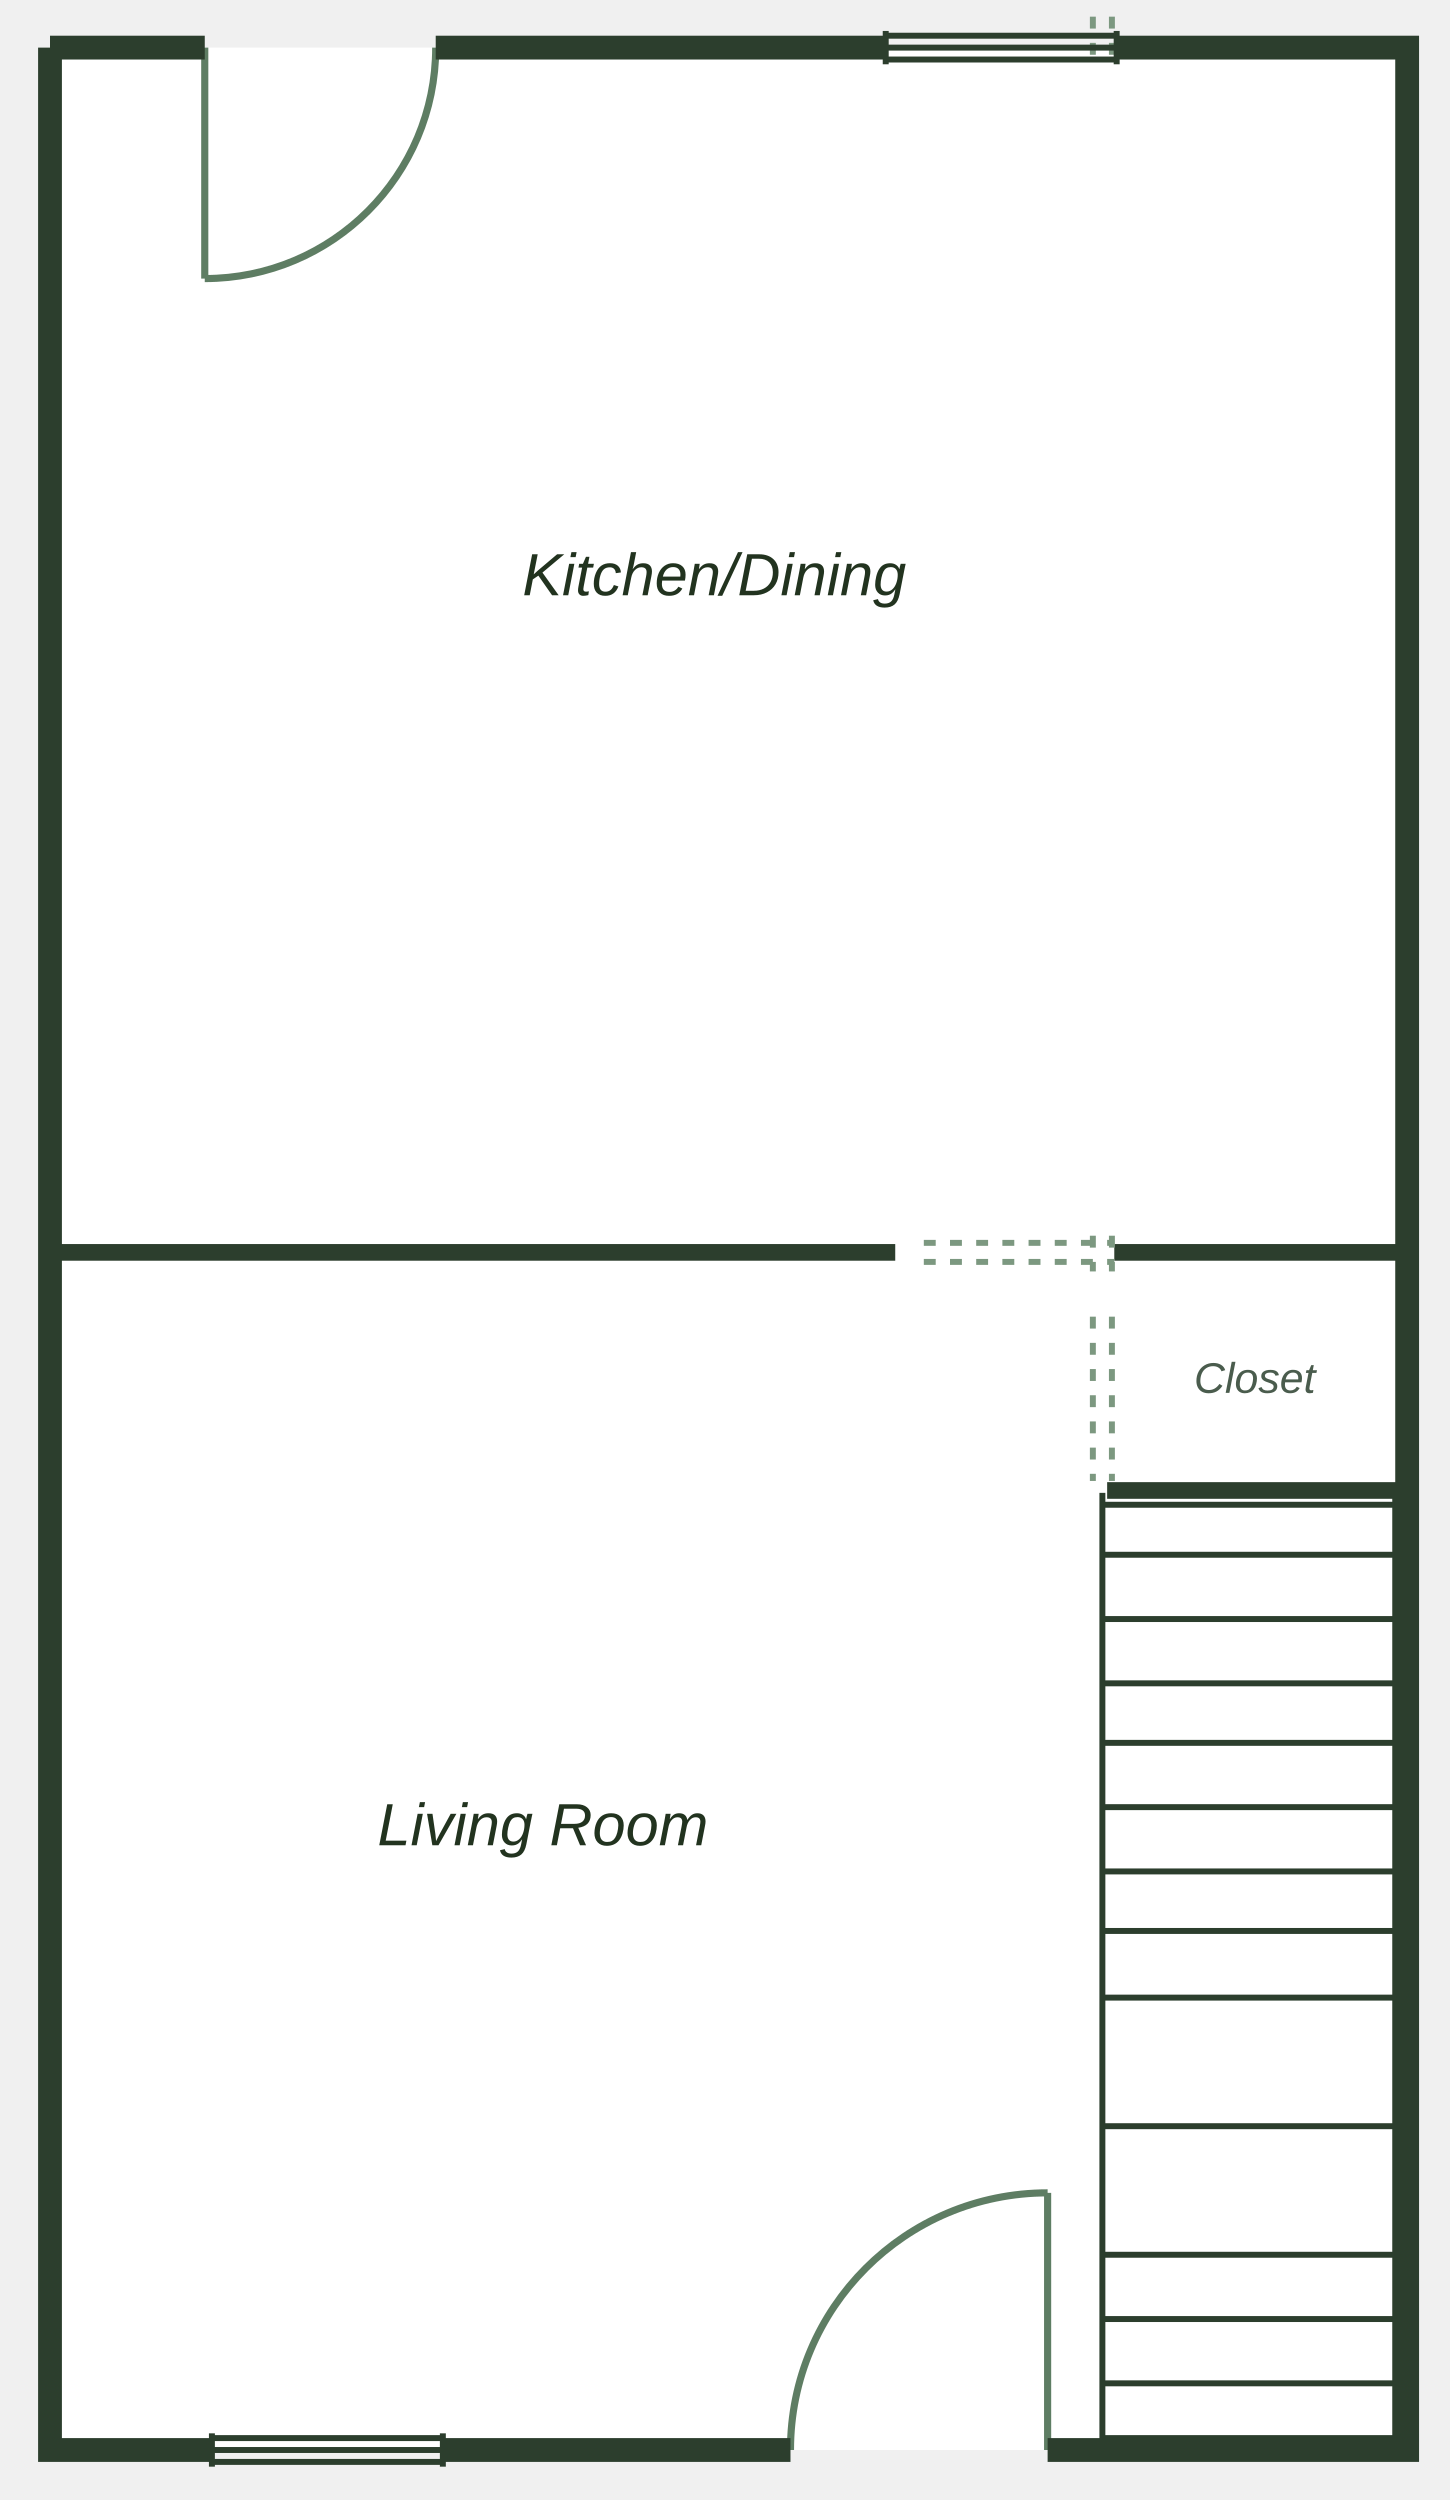
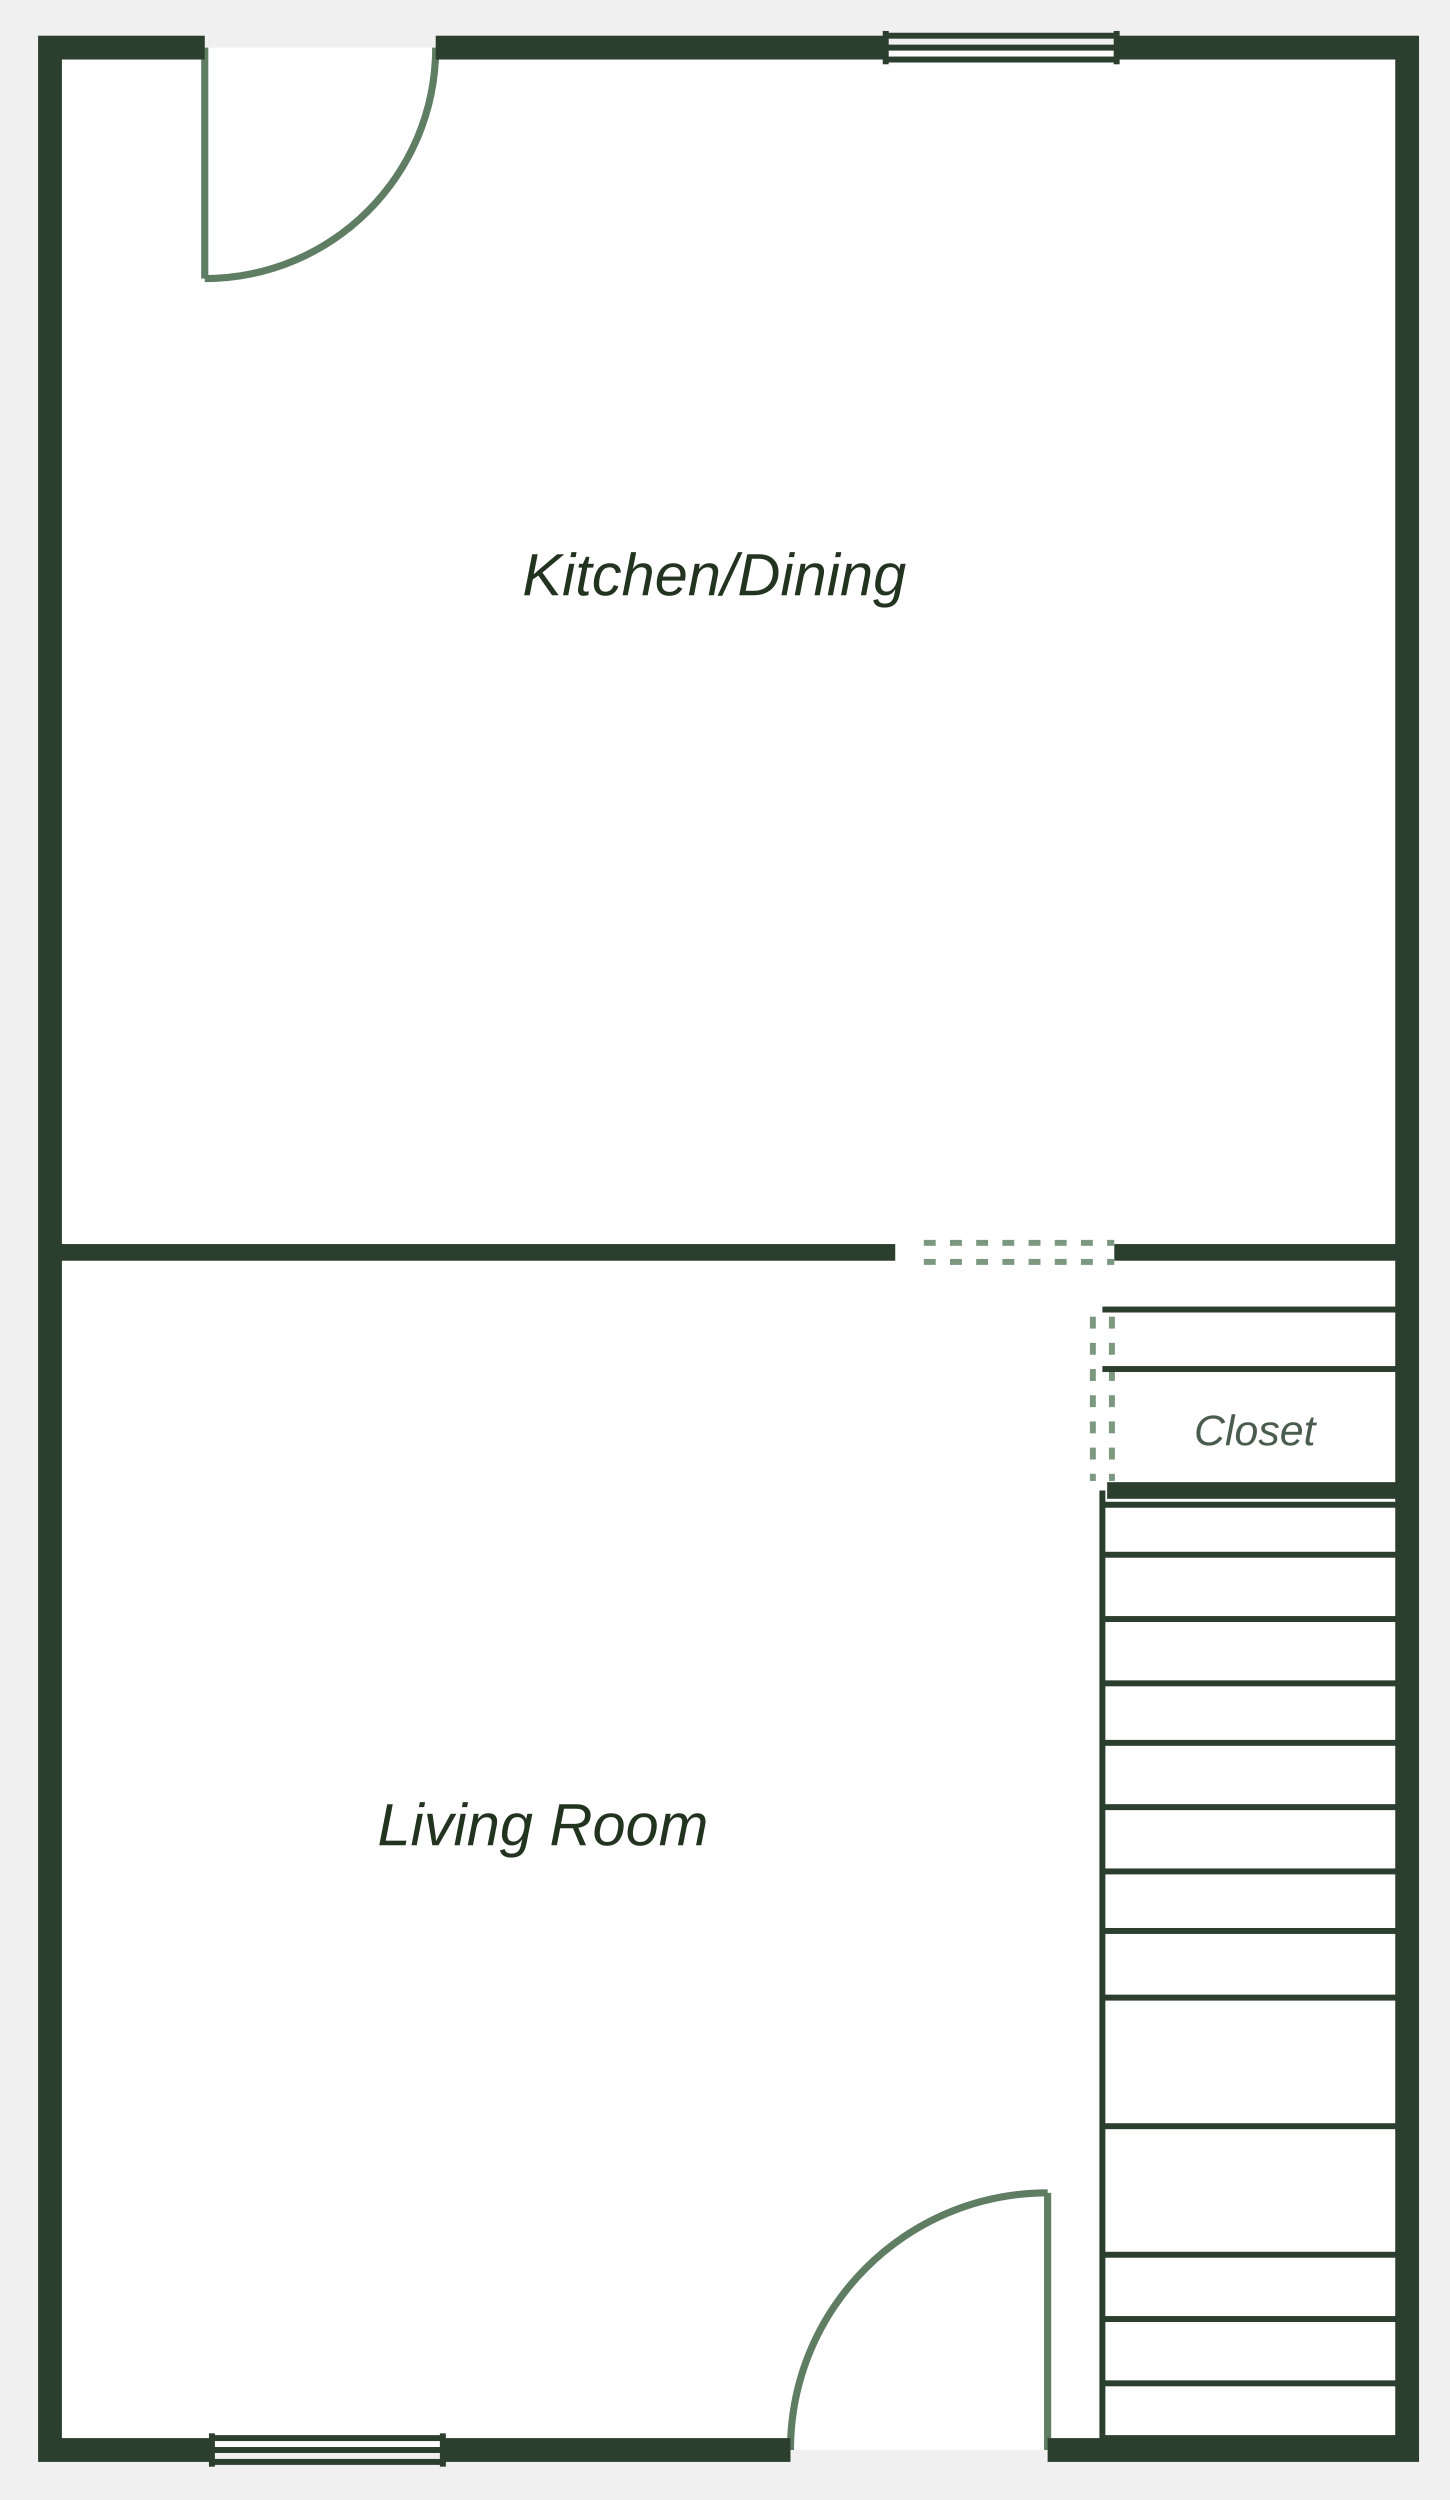
<svg xmlns="http://www.w3.org/2000/svg" width="609" height="1050" viewBox="0 0 609 1050" preserveAspectRatio="xMidYMid meet" role="img" aria-label="Calvertowne Townhouses main level floor plan">
  <defs>
    <style>
    .fp{fill:#FFFFFF}
    .w{fill:none;stroke:#2C3E2D;stroke-width:7;stroke-linecap:butt}
    .wo{fill:none;stroke:#2C3E2D;stroke-width:10;stroke-linecap:butt}
    .d{fill:none;stroke:#7C9880;stroke-width:2.5;stroke-dasharray:5 6}
    .arc{fill:none;stroke:#5E7D63;stroke-width:3}
    .win{fill:none;stroke:#2C3E2D;stroke-width:2.5}
    .st{fill:none;stroke:#2C3E2D;stroke-width:2.5}
    .rm{fill:#22331F;font-family:'Helvetica Neue',Arial,sans-serif;font-size:25px;font-style:italic;text-anchor:middle}
    .cl{fill:#4A5C4D;font-family:'Helvetica Neue',Arial,sans-serif;font-size:18px;font-style:italic;text-anchor:middle}
    .sm{fill:#4A5C4D;font-family:'Helvetica Neue',Arial,sans-serif;font-size:14px;font-style:italic;text-anchor:middle}
  </style>
  </defs>
  <rect class="fp" x="21" y="20" width="570" height="1009" />
-   <path class="w" d="M17,526 H376 M468,526 H591 M465,626 H594" />
-   <path class="d" d="M388,522 H468 M388,530 H468 M459,7 V24 M467,7 V24 M459,519 V534 M467,519 V534 M459,553 V622 M467,553 V622" />
-   <path class="arc" d="M86,20 V117 M86,117 A97,97 0 0 0 183,20" />
+   <path class="w" d="M21,526 L376,526 M468,526 L591,526 M465,626 L591,626" />
+   <path class="d" d="M388,522 H468 M388,530 H468 M459,553 V622 M467,553 V622" />
+   <path class="arc" d="M86,20 V117 M183,20 A97,97 0 0 1 86,117" />
  <path class="win" d="M372,15 H469 M372,20 H469 M372,25 H469 M372,13 V27 M469,13 V27" />
  <path class="win" d="M89,1024 H186 M89,1029 H186 M89,1034 H186 M89,1022 V1036 M186,1022 V1036" />
  <path class="arc" d="M440,1029 V921 M332,1029 A108,108 0 0 1 440,921" />
-   <path class="st" d="M463,627 V1028 M586,627 V1028 M463,632 H586 M463,653 H586 M463,680 H586 M463,707 H586 M463,732 H586 M463,759 H586 M463,786 H586 M463,811 H586 M463,839 H586 M463,893 H586 M463,947 H586 M463,974 H586 M463,1001 H586 M463,1024 H586" />
-   <path class="wo" d="M21,20 H86 M183,20 H372 M469,20 H591 V1029 H440 M332,1029 H186 M89,1029 H21 V20" />
+   <path class="st" d="M463,626 V1029 M591,626 V1029 M463,632 H591 M463,653 H591 M463,680 H591 M463,707 H591 M463,732 H591 M463,759 H591 M463,786 H591 M463,811 H591 M463,839 H591 M463,893 H591 M463,947 H591 M463,974 H591 M463,1001 H591 M463,1024 H591" />
+   <path class="st" d="M463,550.0 H591" />
+   <path class="st" d="M463,575.0 H591" />
+   <path class="wo" d="M21,20 H86 M183,20 H372 M469,20 H591 V1029 H440 M332,1029 H186 M89,1029 H21 V20 H31" />
  <text class="rm" x="300" y="250">Kitchen/Dining</text>
  <text class="rm" x="228" y="775">Living Room</text>
-   <text class="cl" x="527" y="585">Closet</text>
+   <text class="cl" x="527" y="607">Closet</text>
</svg>
